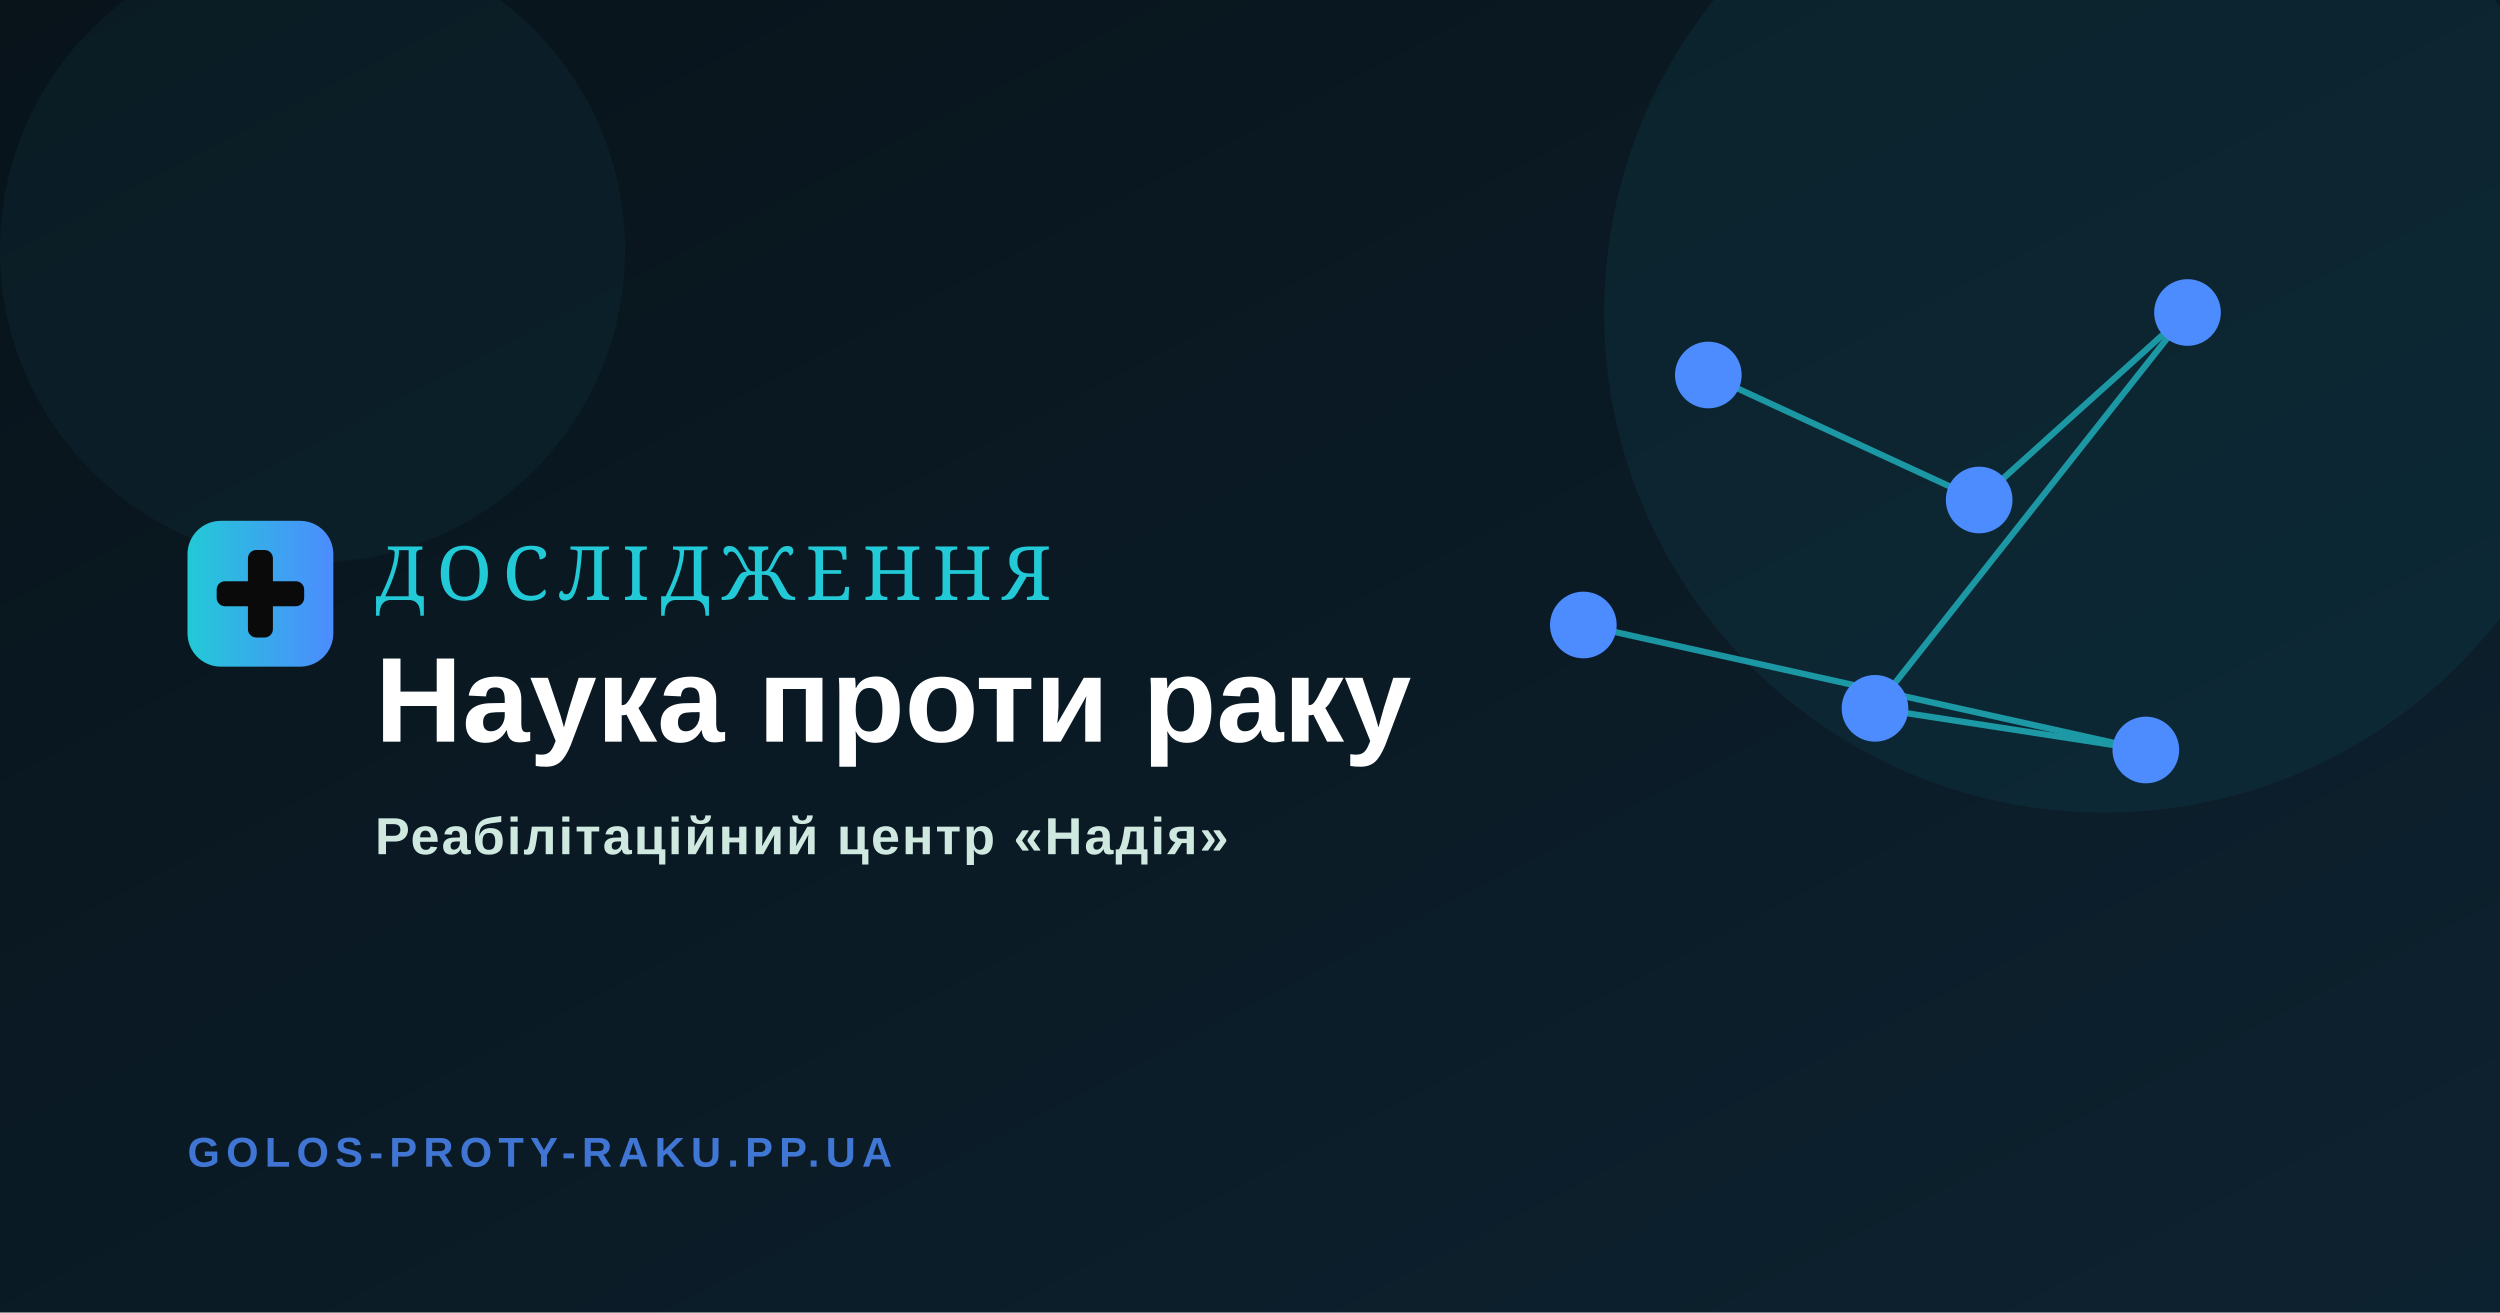
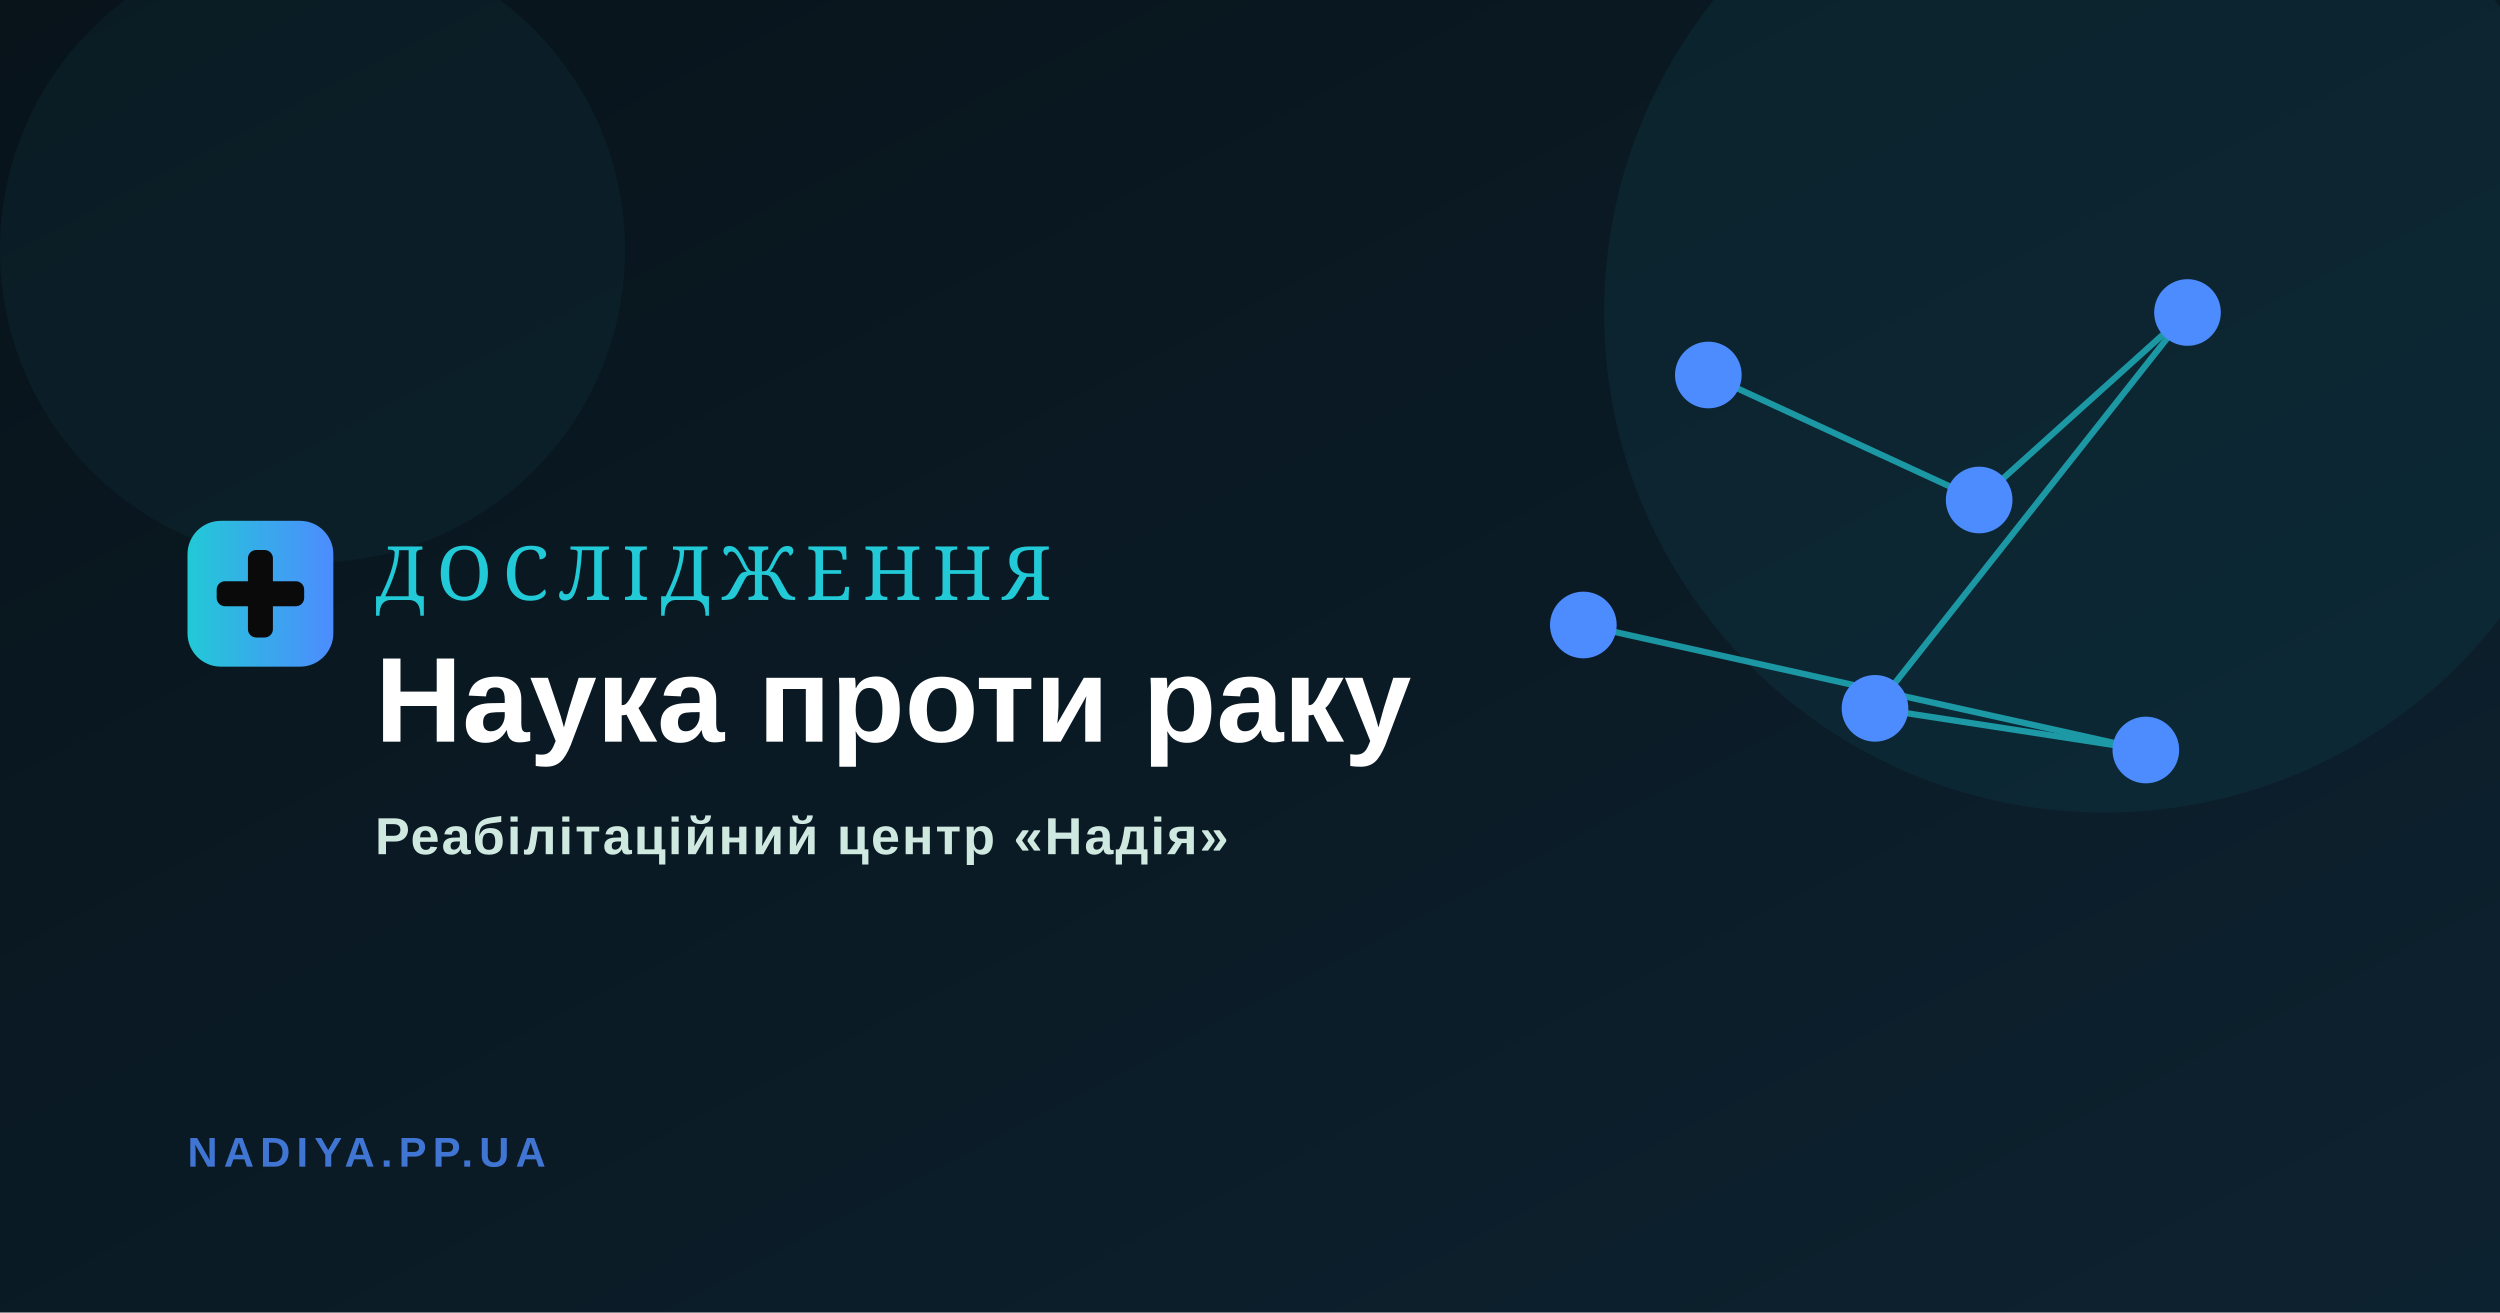
<svg xmlns="http://www.w3.org/2000/svg" viewBox="0 0 1200 630" width="1200" height="630" role="img" aria-label="ДОСЛІДЖЕННЯ — центр Надія">
  <defs>
    <linearGradient id="bg" x1="0" y1="0" x2="1" y2="1">
      <stop offset="0" stop-color="#08131a" />
      <stop offset="1" stop-color="#0d2230" />
    </linearGradient>
    <linearGradient id="g" x1="0" y1="0" x2="1" y2="0">
      <stop offset="0" stop-color="#22c9d6" />
      <stop offset="1" stop-color="#4d8cff" />
    </linearGradient>
  </defs>
  <rect width="1200" height="630" fill="url(#bg)" />
  <circle cx="1010" cy="150" r="240" fill="#22c9d6" opacity="0.06" />
  <circle cx="150" cy="120" r="150" fill="#22c9d6" opacity="0.05" />
  <g stroke="#22c9d6" stroke-width="3" opacity="0.7">
    <line x1="820" y1="180" x2="950" y2="240" />
    <line x1="950" y1="240" x2="1050" y2="150" />
    <line x1="1050" y1="150" x2="900" y2="340" />
    <line x1="900" y1="340" x2="1030" y2="360" />
    <line x1="1030" y1="360" x2="760" y2="300" />
  </g>
  <circle cx="820" cy="180" r="16" fill="#4d8cff" />
  <circle cx="950" cy="240" r="16" fill="#4d8cff" />
  <circle cx="1050" cy="150" r="16" fill="#4d8cff" />
  <circle cx="900" cy="340" r="16" fill="#4d8cff" />
  <circle cx="1030" cy="360" r="16" fill="#4d8cff" />
  <circle cx="760" cy="300" r="16" fill="#4d8cff" />
  <g transform="translate(90,250)">
    <rect x="0" y="0" width="70" height="70" rx="16" fill="url(#g)" />
    <rect x="29" y="14" width="12" height="42" rx="4" fill="#0a0a0b" />
    <rect x="14" y="29" width="42" height="12" rx="4" fill="#0a0a0b" />
  </g>
  <text x="180" y="288" font-family="Georgia, serif" font-size="36" fill="#22c9d6" letter-spacing="5">ДОСЛІДЖЕННЯ</text>
  <text x="180" y="356" font-family="Arial, Helvetica, sans-serif" font-weight="900" font-size="58" fill="#ffffff">Наука проти раку</text>
  <text x="180" y="410" font-family="Arial, Helvetica, sans-serif" font-weight="700" font-size="25" fill="#cfe9e1" letter-spacing="1">Реабілітаційний центр «Надія»</text>
-   <text x="90" y="560" font-family="Arial, Helvetica, sans-serif" font-weight="700" font-size="20" fill="#4d8cff" letter-spacing="3" opacity="0.8">GOLOS-PROTY-RAKU.PP.UA</text>
+   <text x="90" y="560" font-family="Arial, Helvetica, sans-serif" font-weight="700" font-size="20" fill="#4d8cff" letter-spacing="3" opacity="0.8">NADIYA.PP.UA</text>
</svg>
